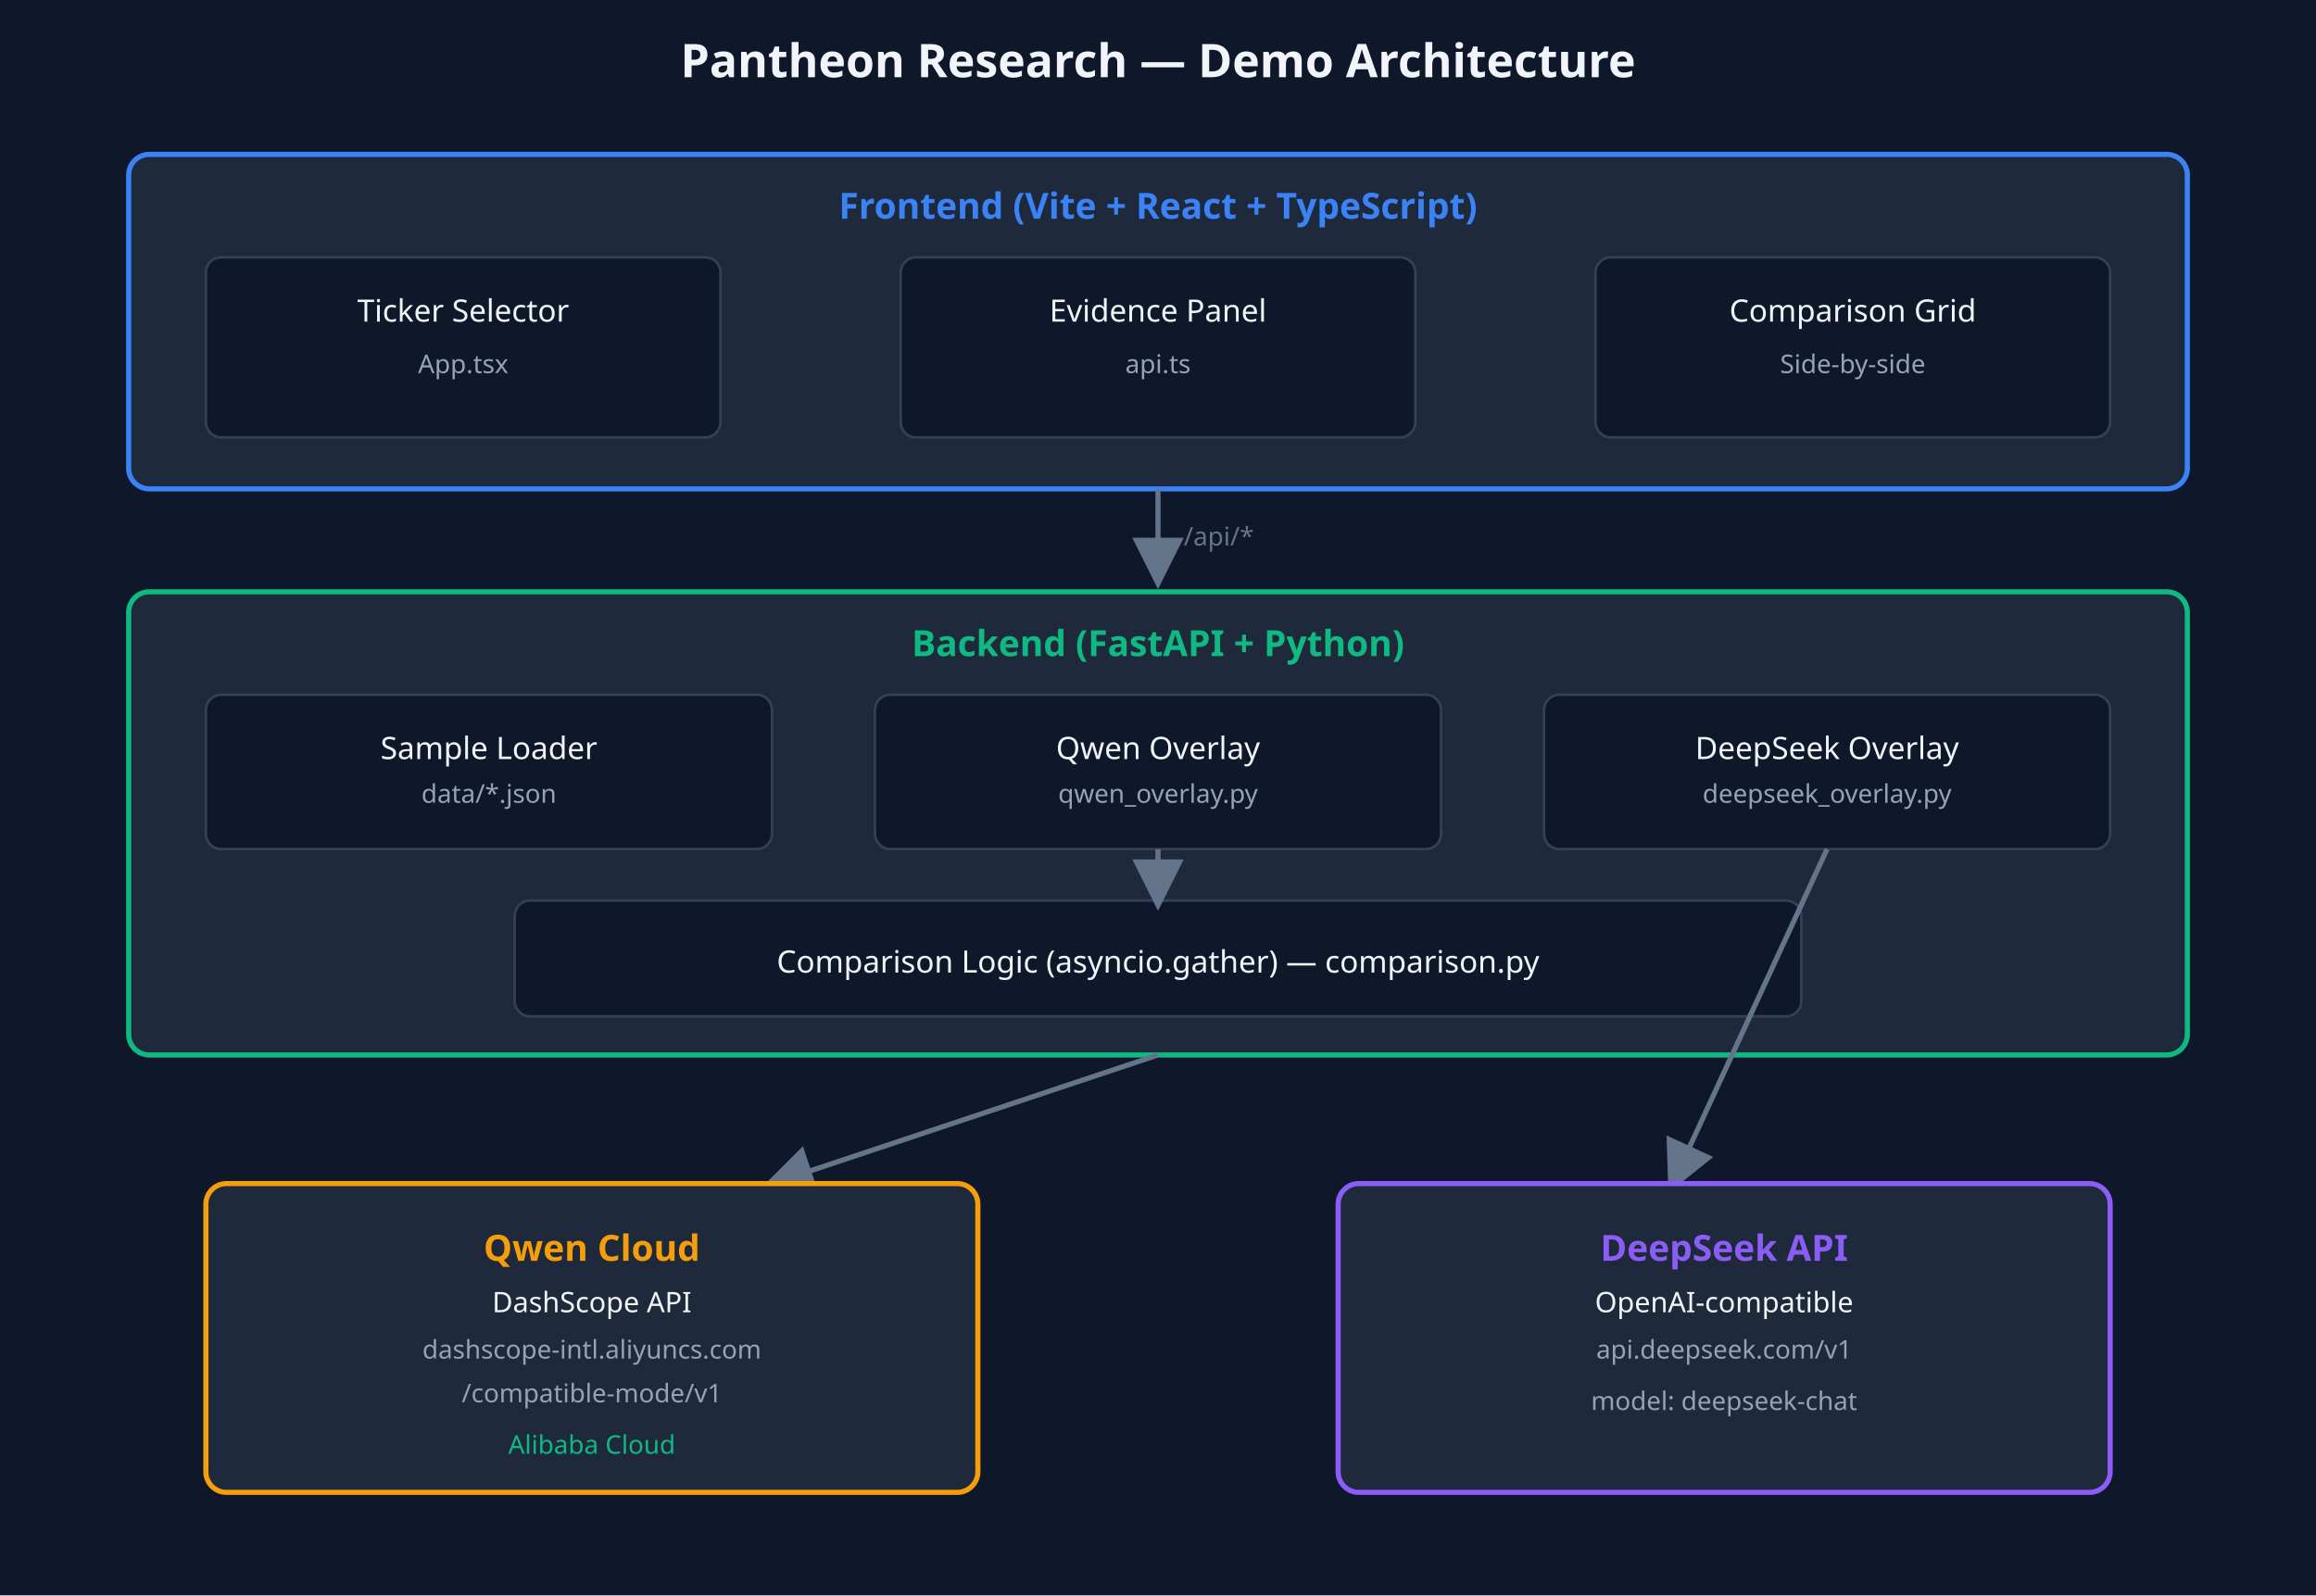
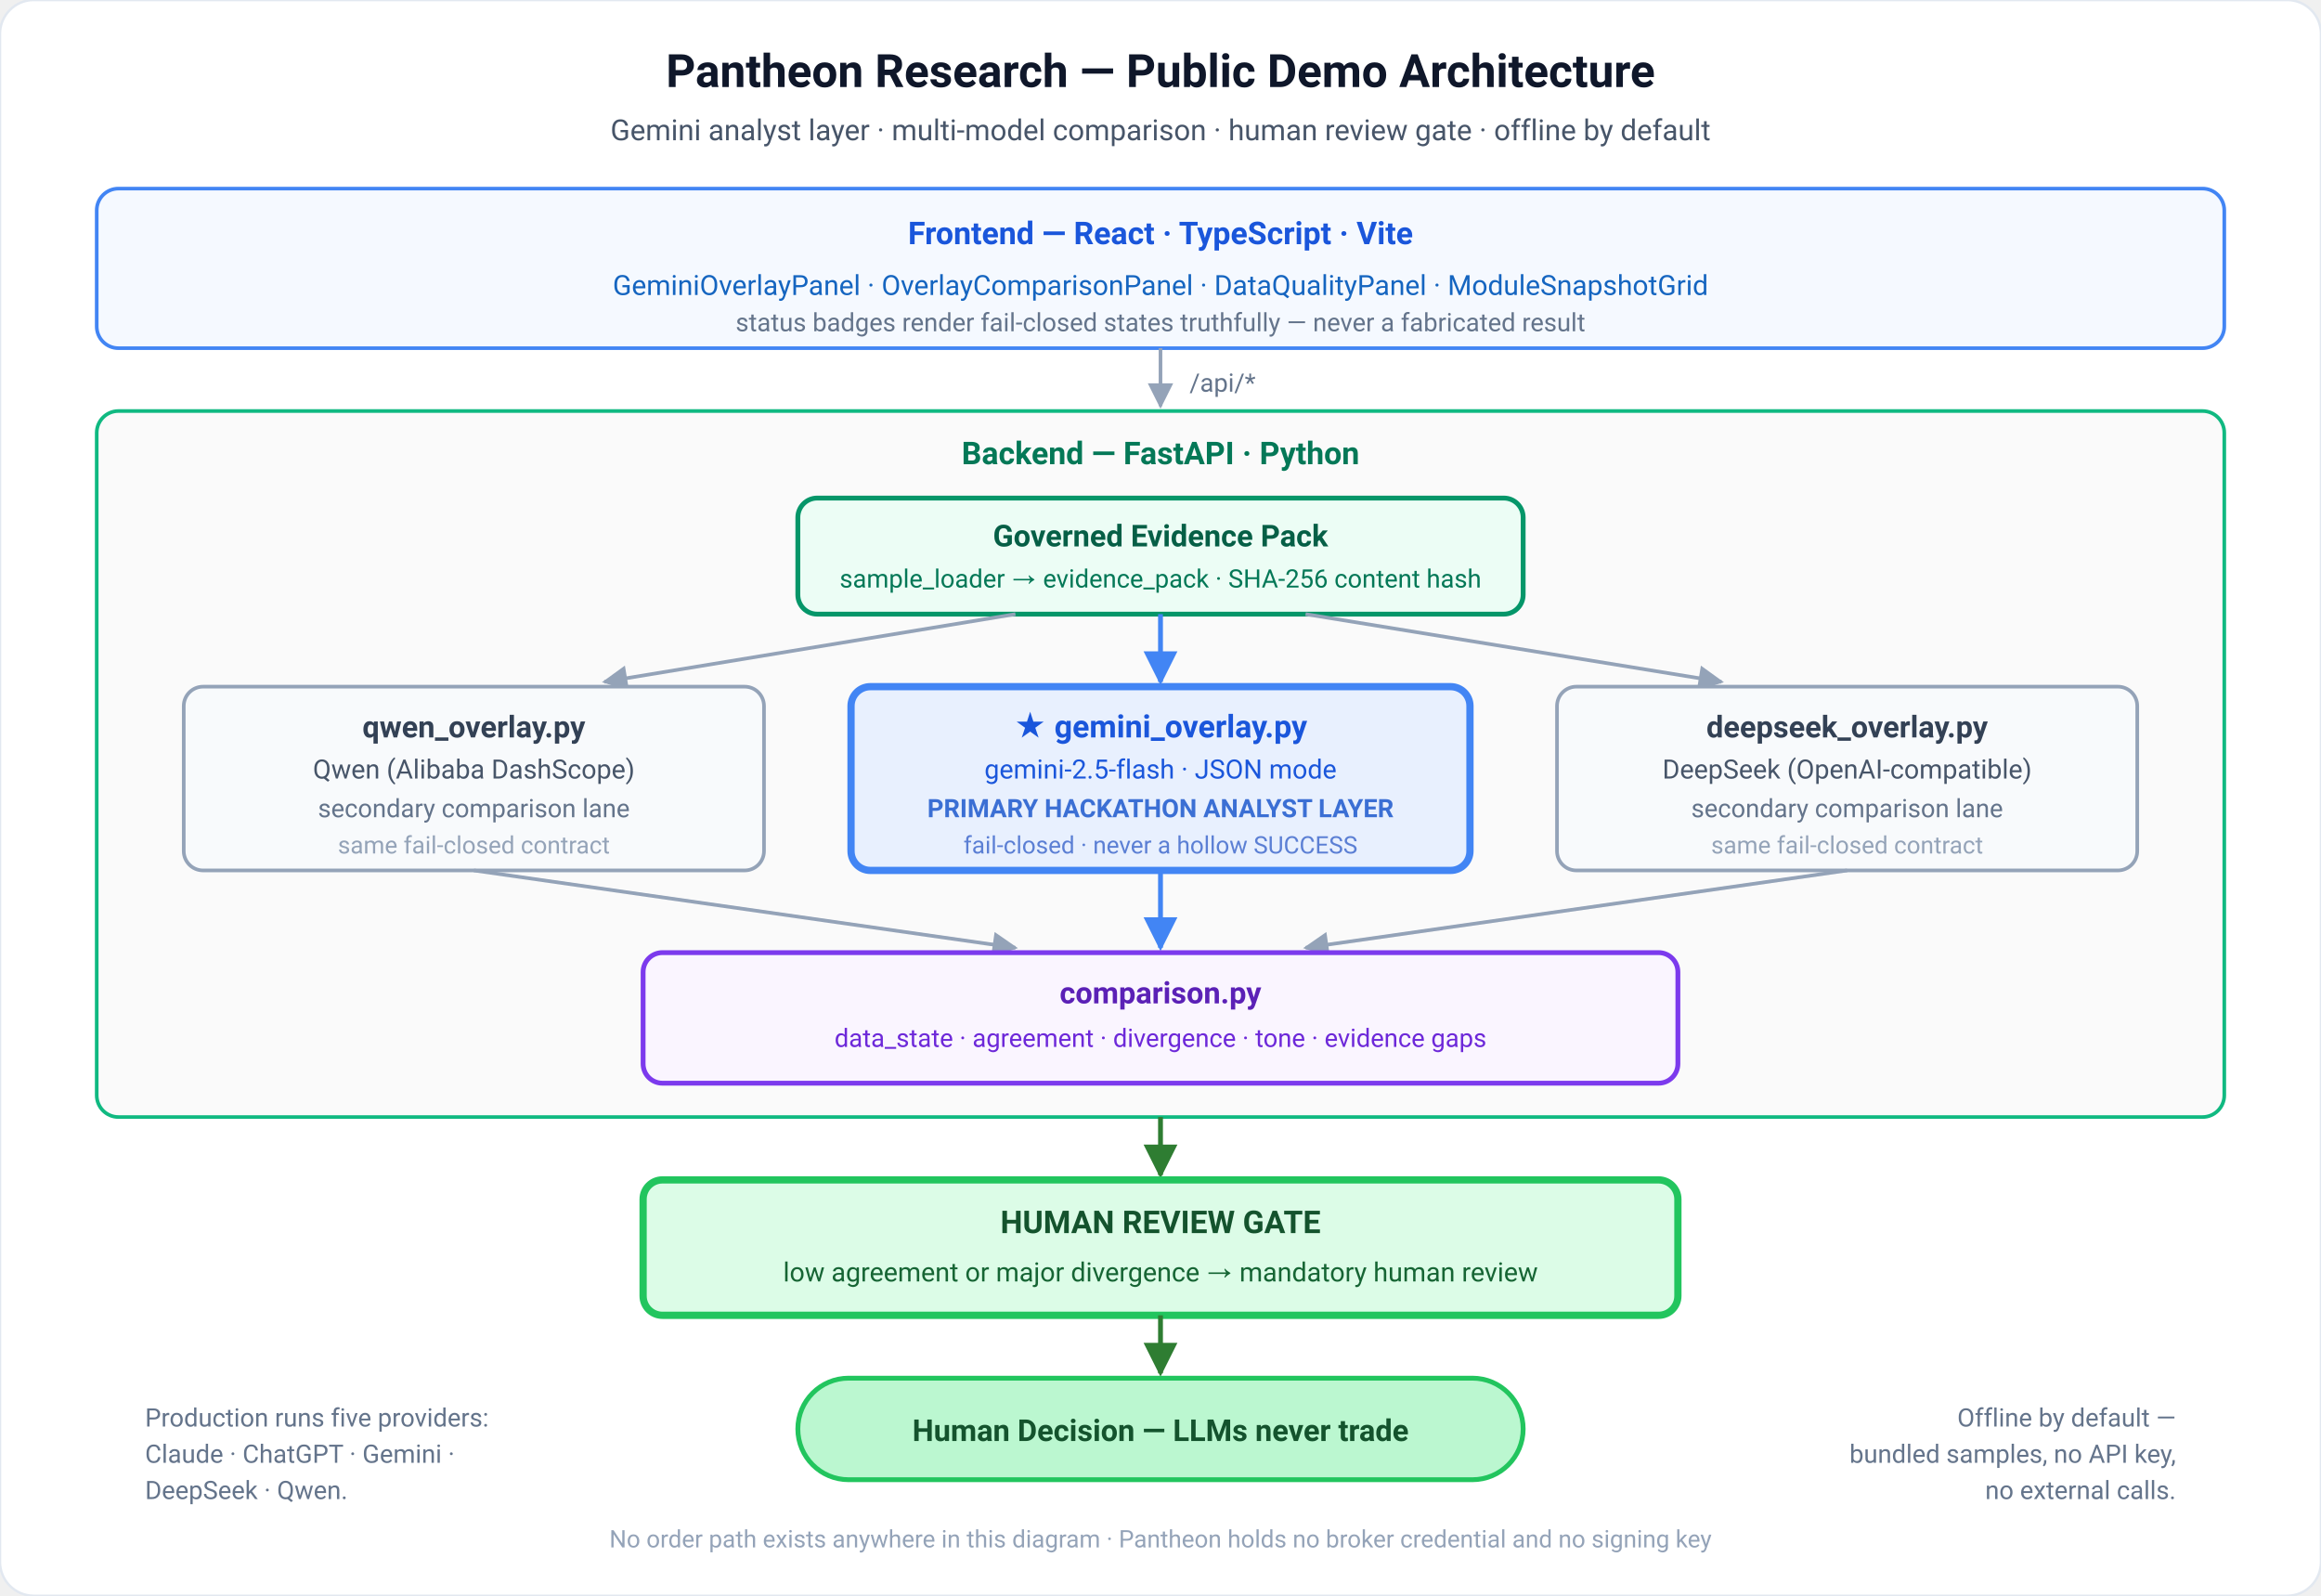
- <svg xmlns="http://www.w3.org/2000/svg" viewBox="0 0 900 620" font-family="sans-serif">
+ <svg xmlns="http://www.w3.org/2000/svg" viewBox="0 0 960 660" width="960" height="660" font-family="-apple-system, BlinkMacSystemFont, 'Segoe UI', Roboto, Helvetica, Arial, sans-serif" role="img" aria-label="Pantheon Research public demo architecture: a React frontend calls a FastAPI backend which builds a hash-committed evidence pack, runs the Gemini analyst overlay as the primary hackathon layer alongside Qwen and DeepSeek comparison lanes, compares them, and routes low agreement to a human review gate. LLMs never execute trades.">
  <defs>
-     <marker id="arrow" markerWidth="10" markerHeight="10" refX="8" refY="5" orient="auto">
-       <path d="M0,0 L10,5 L0,10 Z" fill="#64748b" />
+     <marker id="a" viewBox="0 0 10 10" refX="9" refY="5" markerWidth="7" markerHeight="7" orient="auto-start-reverse">
+       <path d="M0,0 L10,5 L0,10 z" fill="#94a3b8" />
+     </marker>
+     <marker id="ab" viewBox="0 0 10 10" refX="9" refY="5" markerWidth="7" markerHeight="7" orient="auto-start-reverse">
+       <path d="M0,0 L10,5 L0,10 z" fill="#4285f4" />
+     </marker>
+     <marker id="ag" viewBox="0 0 10 10" refX="9" refY="5" markerWidth="7" markerHeight="7" orient="auto-start-reverse">
+       <path d="M0,0 L10,5 L0,10 z" fill="#2e7d32" />
    </marker>
  </defs>
-   <rect width="900" height="620" fill="#0f172a" />
-   <text x="450" y="30" text-anchor="middle" fill="#f1f5f9" font-size="18" font-weight="bold">
-     Pantheon Research — Demo Architecture
-   </text>
-   <rect x="50" y="60" width="800" height="130" rx="8" fill="#1e293b" stroke="#3b82f6" stroke-width="2" />
-   <text x="450" y="85" text-anchor="middle" fill="#3b82f6" font-size="14" font-weight="bold">Frontend (Vite + React + TypeScript)</text>
-   <rect x="80" y="100" width="200" height="70" rx="6" fill="#0f172a" stroke="#334155" />
-   <text x="180" y="125" text-anchor="middle" fill="#f1f5f9" font-size="12">Ticker Selector</text>
-   <text x="180" y="145" text-anchor="middle" fill="#94a3b8" font-size="10">App.tsx</text>
-   <rect x="350" y="100" width="200" height="70" rx="6" fill="#0f172a" stroke="#334155" />
-   <text x="450" y="125" text-anchor="middle" fill="#f1f5f9" font-size="12">Evidence Panel</text>
-   <text x="450" y="145" text-anchor="middle" fill="#94a3b8" font-size="10">api.ts</text>
-   <rect x="620" y="100" width="200" height="70" rx="6" fill="#0f172a" stroke="#334155" />
-   <text x="720" y="125" text-anchor="middle" fill="#f1f5f9" font-size="12">Comparison Grid</text>
-   <text x="720" y="145" text-anchor="middle" fill="#94a3b8" font-size="10">Side-by-side</text>
-   <line x1="450" y1="190" x2="450" y2="225" stroke="#64748b" stroke-width="2" marker-end="url(#arrow)" />
-   <text x="460" y="212" fill="#64748b" font-size="10">/api/*</text>
-   <rect x="50" y="230" width="800" height="180" rx="8" fill="#1e293b" stroke="#10b981" stroke-width="2" />
-   <text x="450" y="255" text-anchor="middle" fill="#10b981" font-size="14" font-weight="bold">Backend (FastAPI + Python)</text>
-   <rect x="80" y="270" width="220" height="60" rx="6" fill="#0f172a" stroke="#334155" />
-   <text x="190" y="295" text-anchor="middle" fill="#f1f5f9" font-size="12">Sample Loader</text>
-   <text x="190" y="312" text-anchor="middle" fill="#94a3b8" font-size="10">data/*.json</text>
-   <rect x="340" y="270" width="220" height="60" rx="6" fill="#0f172a" stroke="#334155" />
-   <text x="450" y="295" text-anchor="middle" fill="#f1f5f9" font-size="12">Qwen Overlay</text>
-   <text x="450" y="312" text-anchor="middle" fill="#94a3b8" font-size="10">qwen_overlay.py</text>
-   <rect x="600" y="270" width="220" height="60" rx="6" fill="#0f172a" stroke="#334155" />
-   <text x="710" y="295" text-anchor="middle" fill="#f1f5f9" font-size="12">DeepSeek Overlay</text>
-   <text x="710" y="312" text-anchor="middle" fill="#94a3b8" font-size="10">deepseek_overlay.py</text>
-   <rect x="200" y="350" width="500" height="45" rx="6" fill="#0f172a" stroke="#334155" />
-   <text x="450" y="378" text-anchor="middle" fill="#f1f5f9" font-size="12">Comparison Logic (asyncio.gather) — comparison.py</text>
-   <line x1="450" y1="330" x2="450" y2="350" stroke="#64748b" stroke-width="2" marker-end="url(#arrow)" />
-   <line x1="450" y1="410" x2="300" y2="460" stroke="#64748b" stroke-width="2" marker-end="url(#arrow)" />
-   <line x1="710" y1="330" x2="650" y2="460" stroke="#64748b" stroke-width="2" marker-end="url(#arrow)" />
-   <rect x="80" y="460" width="300" height="120" rx="8" fill="#1e293b" stroke="#f59e0b" stroke-width="2" />
-   <text x="230" y="490" text-anchor="middle" fill="#f59e0b" font-size="14" font-weight="bold">Qwen Cloud</text>
-   <text x="230" y="510" text-anchor="middle" fill="#f1f5f9" font-size="11">DashScope API</text>
-   <text x="230" y="528" text-anchor="middle" fill="#94a3b8" font-size="10">dashscope-intl.aliyuncs.com</text>
-   <text x="230" y="545" text-anchor="middle" fill="#94a3b8" font-size="10">/compatible-mode/v1</text>
-   <text x="230" y="565" text-anchor="middle" fill="#10b981" font-size="10">Alibaba Cloud</text>
-   <rect x="520" y="460" width="300" height="120" rx="8" fill="#1e293b" stroke="#8b5cf6" stroke-width="2" />
-   <text x="670" y="490" text-anchor="middle" fill="#8b5cf6" font-size="14" font-weight="bold">DeepSeek API</text>
-   <text x="670" y="510" text-anchor="middle" fill="#f1f5f9" font-size="11">OpenAI-compatible</text>
-   <text x="670" y="528" text-anchor="middle" fill="#94a3b8" font-size="10">api.deepseek.com/v1</text>
-   <text x="670" y="548" text-anchor="middle" fill="#94a3b8" font-size="10">model: deepseek-chat</text>
+   <rect x="0" y="0" width="960" height="660" rx="14" fill="#ffffff" stroke="#e2e8f0" stroke-width="1" />
+   <text x="480" y="36" text-anchor="middle" font-size="19" font-weight="700" fill="#0f172a">Pantheon Research — Public Demo Architecture</text>
+   <text x="480" y="58" text-anchor="middle" font-size="12" fill="#475569">Gemini analyst layer · multi-model comparison · human review gate · offline by default</text>
+   <rect x="40" y="78" width="880" height="66" rx="9" fill="#f5f9ff" stroke="#4285f4" stroke-width="1.5" />
+   <text x="480" y="101" text-anchor="middle" font-size="13" font-weight="700" fill="#1a56db">Frontend — React · TypeScript · Vite</text>
+   <text x="480" y="122" text-anchor="middle" font-size="11.5" fill="#1565c0">GeminiOverlayPanel · OverlayComparisonPanel · DataQualityPanel · ModuleSnapshotGrid</text>
+   <text x="480" y="137" text-anchor="middle" font-size="10.5" fill="#64748b">status badges render fail-closed states truthfully — never a fabricated result</text>
+   <path d="M480,144 L480,168" fill="none" stroke="#94a3b8" stroke-width="1.5" marker-end="url(#a)" />
+   <text x="492" y="162" font-size="10.5" fill="#64748b">/api/*</text>
+   <rect x="40" y="170" width="880" height="292" rx="9" fill="#fafafa" stroke="#10b981" stroke-width="1.5" />
+   <text x="480" y="192" text-anchor="middle" font-size="13" font-weight="700" fill="#047857">Backend — FastAPI · Python</text>
+   <rect x="330" y="206" width="300" height="48" rx="8" fill="#ecfdf5" stroke="#059669" stroke-width="2" />
+   <text x="480" y="226" text-anchor="middle" font-size="12.5" font-weight="700" fill="#065f46">Governed Evidence Pack</text>
+   <text x="480" y="243" text-anchor="middle" font-size="10.5" fill="#047857">sample_loader → evidence_pack · SHA-256 content hash</text>
+   <path d="M420,254 L250,282" fill="none" stroke="#94a3b8" stroke-width="1.5" marker-end="url(#a)" />
+   <path d="M480,254 L480,282" fill="none" stroke="#4285f4" stroke-width="2" marker-end="url(#ab)" />
+   <path d="M540,254 L712,282" fill="none" stroke="#94a3b8" stroke-width="1.5" marker-end="url(#a)" />
+   <rect x="352" y="284" width="256" height="76" rx="8" fill="#e8f0fe" stroke="#4285f4" stroke-width="3" />
+   <text x="480" y="305" text-anchor="middle" font-size="13" font-weight="700" fill="#1a56db">★ gemini_overlay.py</text>
+   <text x="480" y="322" text-anchor="middle" font-size="11" fill="#1a56db">gemini-2.5-flash · JSON mode</text>
+   <text x="480" y="338" text-anchor="middle" font-size="10.5" font-weight="600" fill="#3b6fd4">PRIMARY HACKATHON ANALYST LAYER</text>
+   <text x="480" y="353" text-anchor="middle" font-size="10" fill="#5b7fd4">fail-closed · never a hollow SUCCESS</text>
+   <rect x="76" y="284" width="240" height="76" rx="8" fill="#f8fafc" stroke="#94a3b8" stroke-width="1.5" />
+   <text x="196" y="305" text-anchor="middle" font-size="12.5" font-weight="700" fill="#334155">qwen_overlay.py</text>
+   <text x="196" y="322" text-anchor="middle" font-size="11" fill="#475569">Qwen (Alibaba DashScope)</text>
+   <text x="196" y="338" text-anchor="middle" font-size="10.5" fill="#64748b">secondary comparison lane</text>
+   <text x="196" y="353" text-anchor="middle" font-size="10" fill="#94a3b8">same fail-closed contract</text>
+   <rect x="644" y="284" width="240" height="76" rx="8" fill="#f8fafc" stroke="#94a3b8" stroke-width="1.5" />
+   <text x="764" y="305" text-anchor="middle" font-size="12.5" font-weight="700" fill="#334155">deepseek_overlay.py</text>
+   <text x="764" y="322" text-anchor="middle" font-size="11" fill="#475569">DeepSeek (OpenAI-compatible)</text>
+   <text x="764" y="338" text-anchor="middle" font-size="10.5" fill="#64748b">secondary comparison lane</text>
+   <text x="764" y="353" text-anchor="middle" font-size="10" fill="#94a3b8">same fail-closed contract</text>
+   <path d="M196,360 L420,392" fill="none" stroke="#94a3b8" stroke-width="1.5" marker-end="url(#a)" />
+   <path d="M480,360 L480,392" fill="none" stroke="#4285f4" stroke-width="2" marker-end="url(#ab)" />
+   <path d="M764,360 L540,392" fill="none" stroke="#94a3b8" stroke-width="1.5" marker-end="url(#a)" />
+   <rect x="266" y="394" width="428" height="54" rx="8" fill="#faf5ff" stroke="#7c3aed" stroke-width="2" />
+   <text x="480" y="415" text-anchor="middle" font-size="12.5" font-weight="700" fill="#5b21b6">comparison.py</text>
+   <text x="480" y="433" text-anchor="middle" font-size="10.5" fill="#6d28d9">data_state · agreement · divergence · tone · evidence gaps</text>
+   <path d="M480,462 L480,486" fill="none" stroke="#2e7d32" stroke-width="2" marker-end="url(#ag)" />
+   <rect x="266" y="488" width="428" height="56" rx="8" fill="#dcfce7" stroke="#22c55e" stroke-width="3" />
+   <text x="480" y="510" text-anchor="middle" font-size="13" font-weight="700" fill="#14532d">HUMAN REVIEW GATE</text>
+   <text x="480" y="530" text-anchor="middle" font-size="11" fill="#166534">low agreement or major divergence → mandatory human review</text>
+   <path d="M480,544 L480,568" fill="none" stroke="#2e7d32" stroke-width="2" marker-end="url(#ag)" />
+   <rect x="330" y="570" width="300" height="42" rx="21" fill="#bbf7d0" stroke="#22c55e" stroke-width="2" />
+   <text x="480" y="596" text-anchor="middle" font-size="12.5" font-weight="700" fill="#14532d">Human Decision — LLMs never trade</text>
+   <text x="60" y="590" font-size="10.5" fill="#64748b">Production runs five providers:</text>
+   <text x="60" y="605" font-size="10.5" fill="#64748b">Claude · ChatGPT · Gemini ·</text>
+   <text x="60" y="620" font-size="10.5" fill="#64748b">DeepSeek · Qwen.</text>
+   <text x="900" y="590" text-anchor="end" font-size="10.5" fill="#64748b">Offline by default —</text>
+   <text x="900" y="605" text-anchor="end" font-size="10.5" fill="#64748b">bundled samples, no API key,</text>
+   <text x="900" y="620" text-anchor="end" font-size="10.5" fill="#64748b">no external calls.</text>
+   <text x="480" y="640" text-anchor="middle" font-size="10" fill="#94a3b8">No order path exists anywhere in this diagram · Pantheon holds no broker credential and no signing key</text>
</svg>
